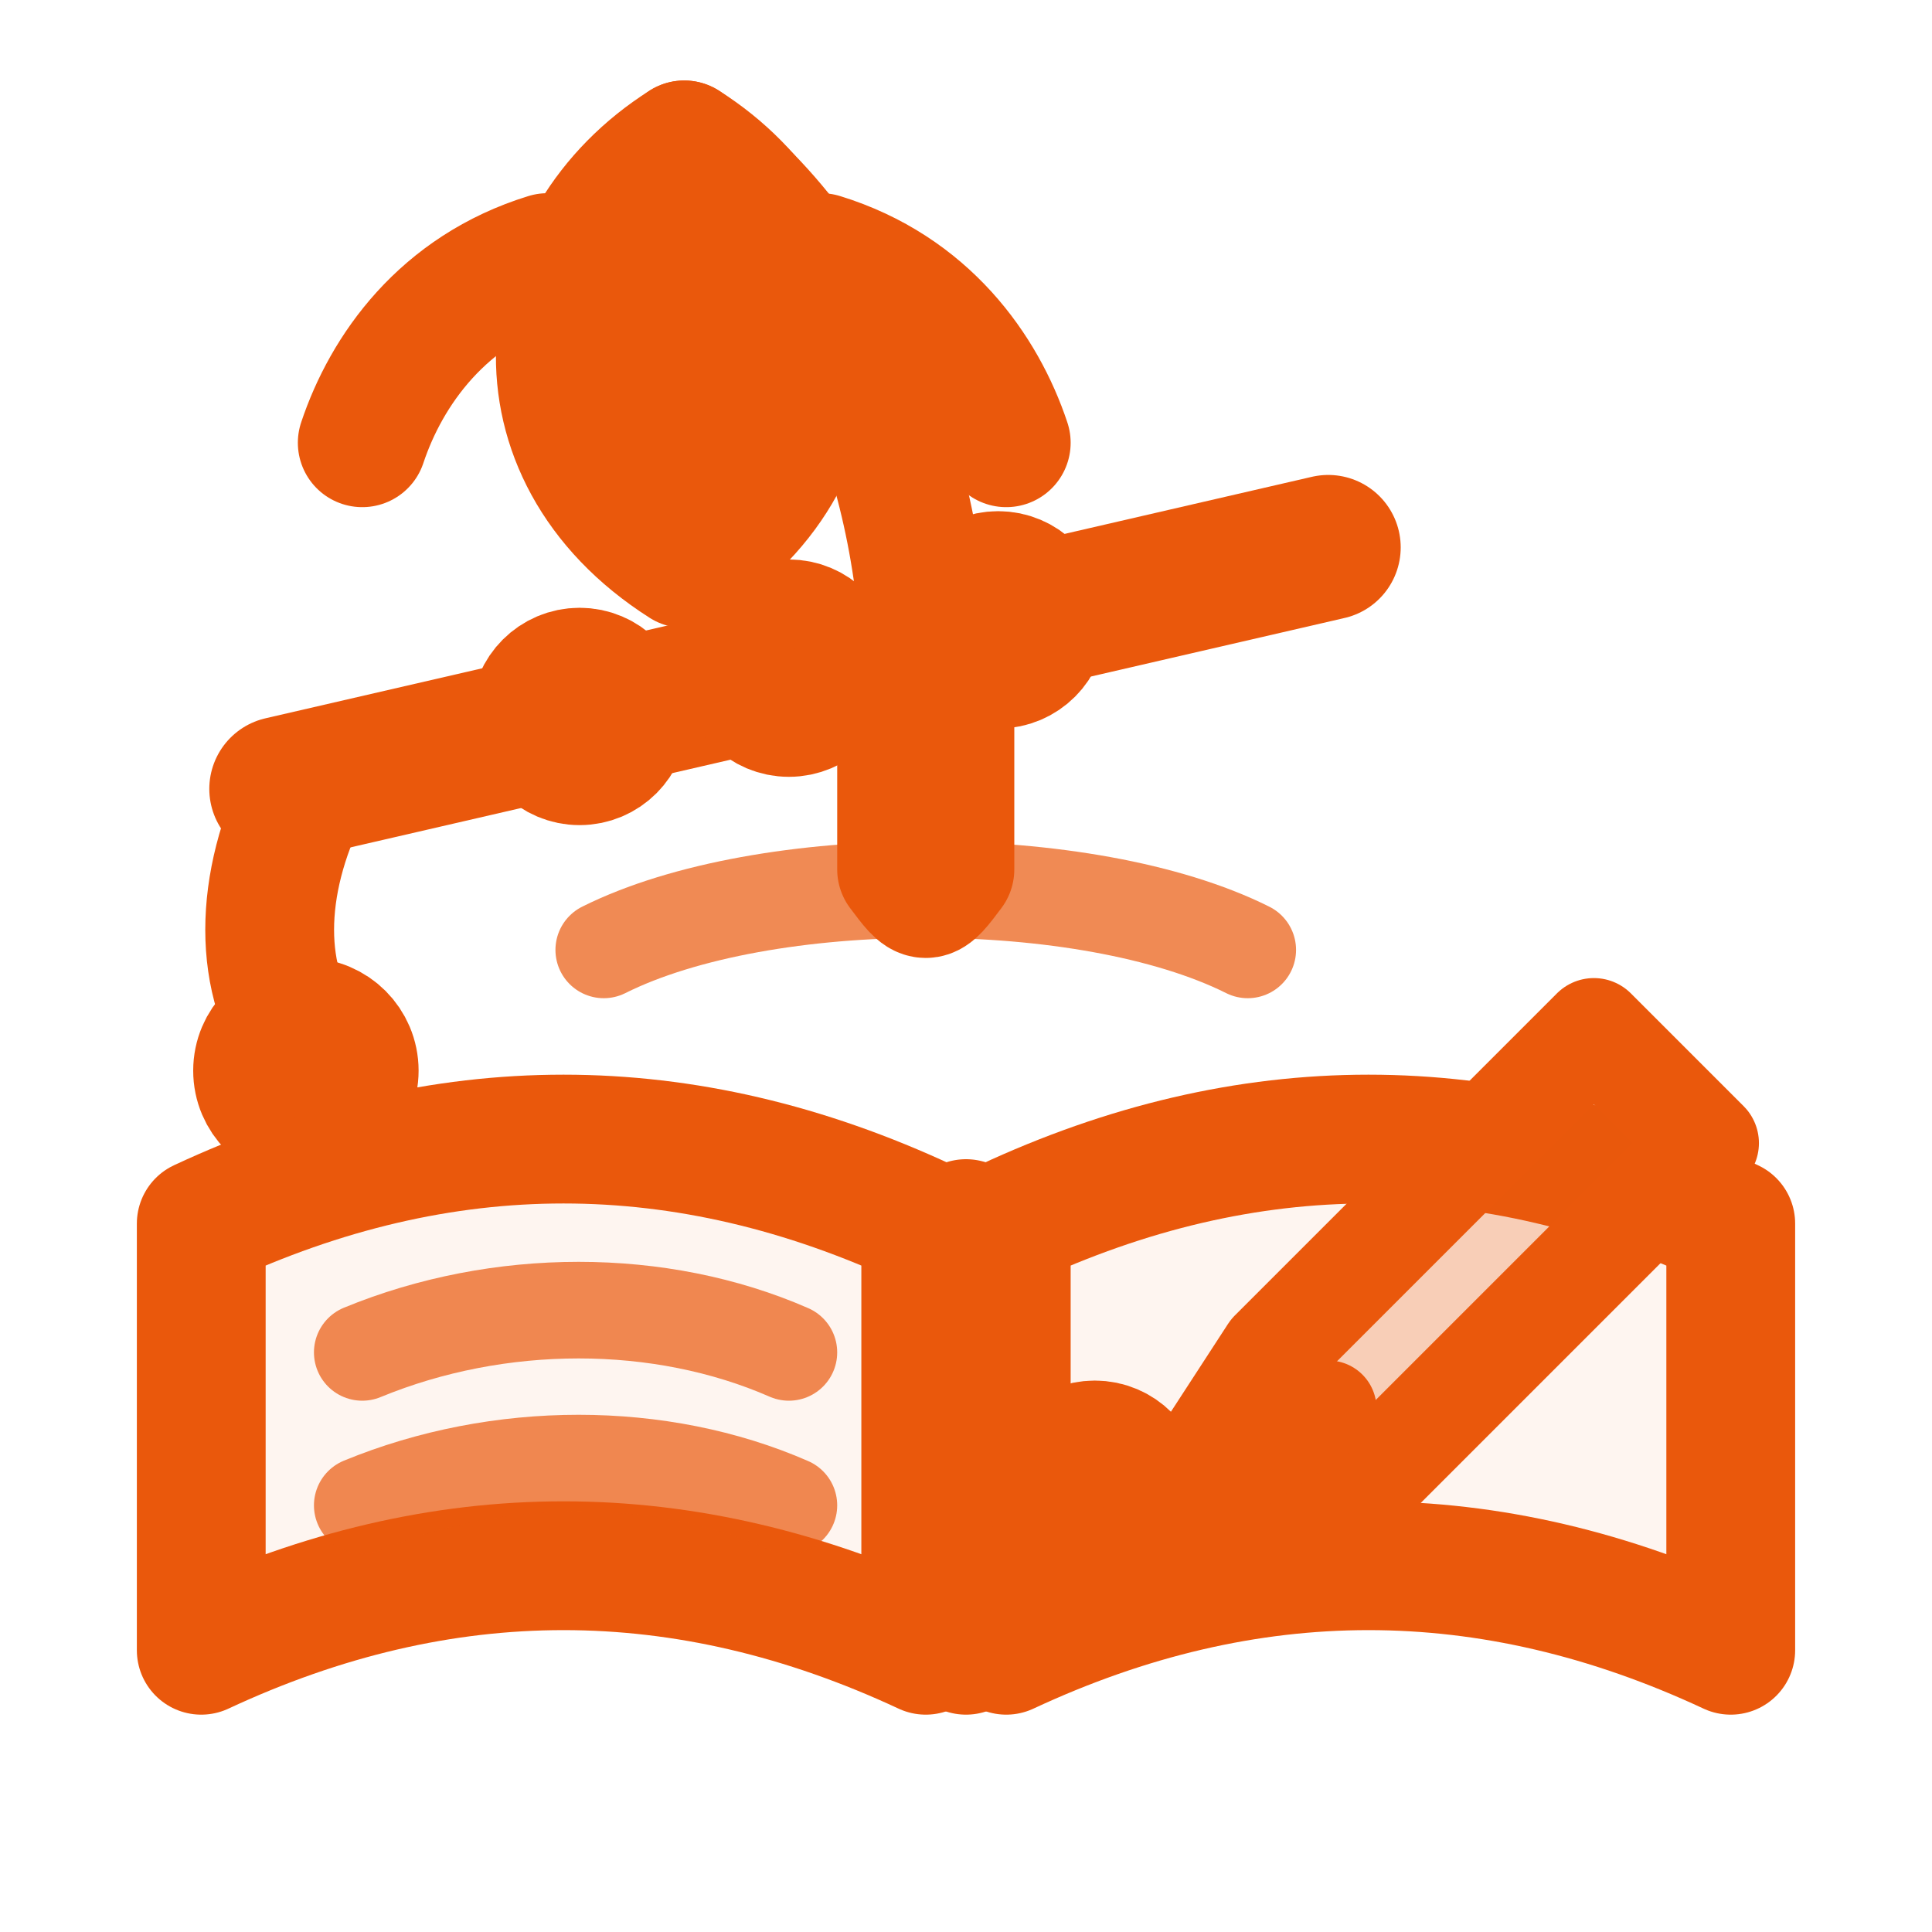
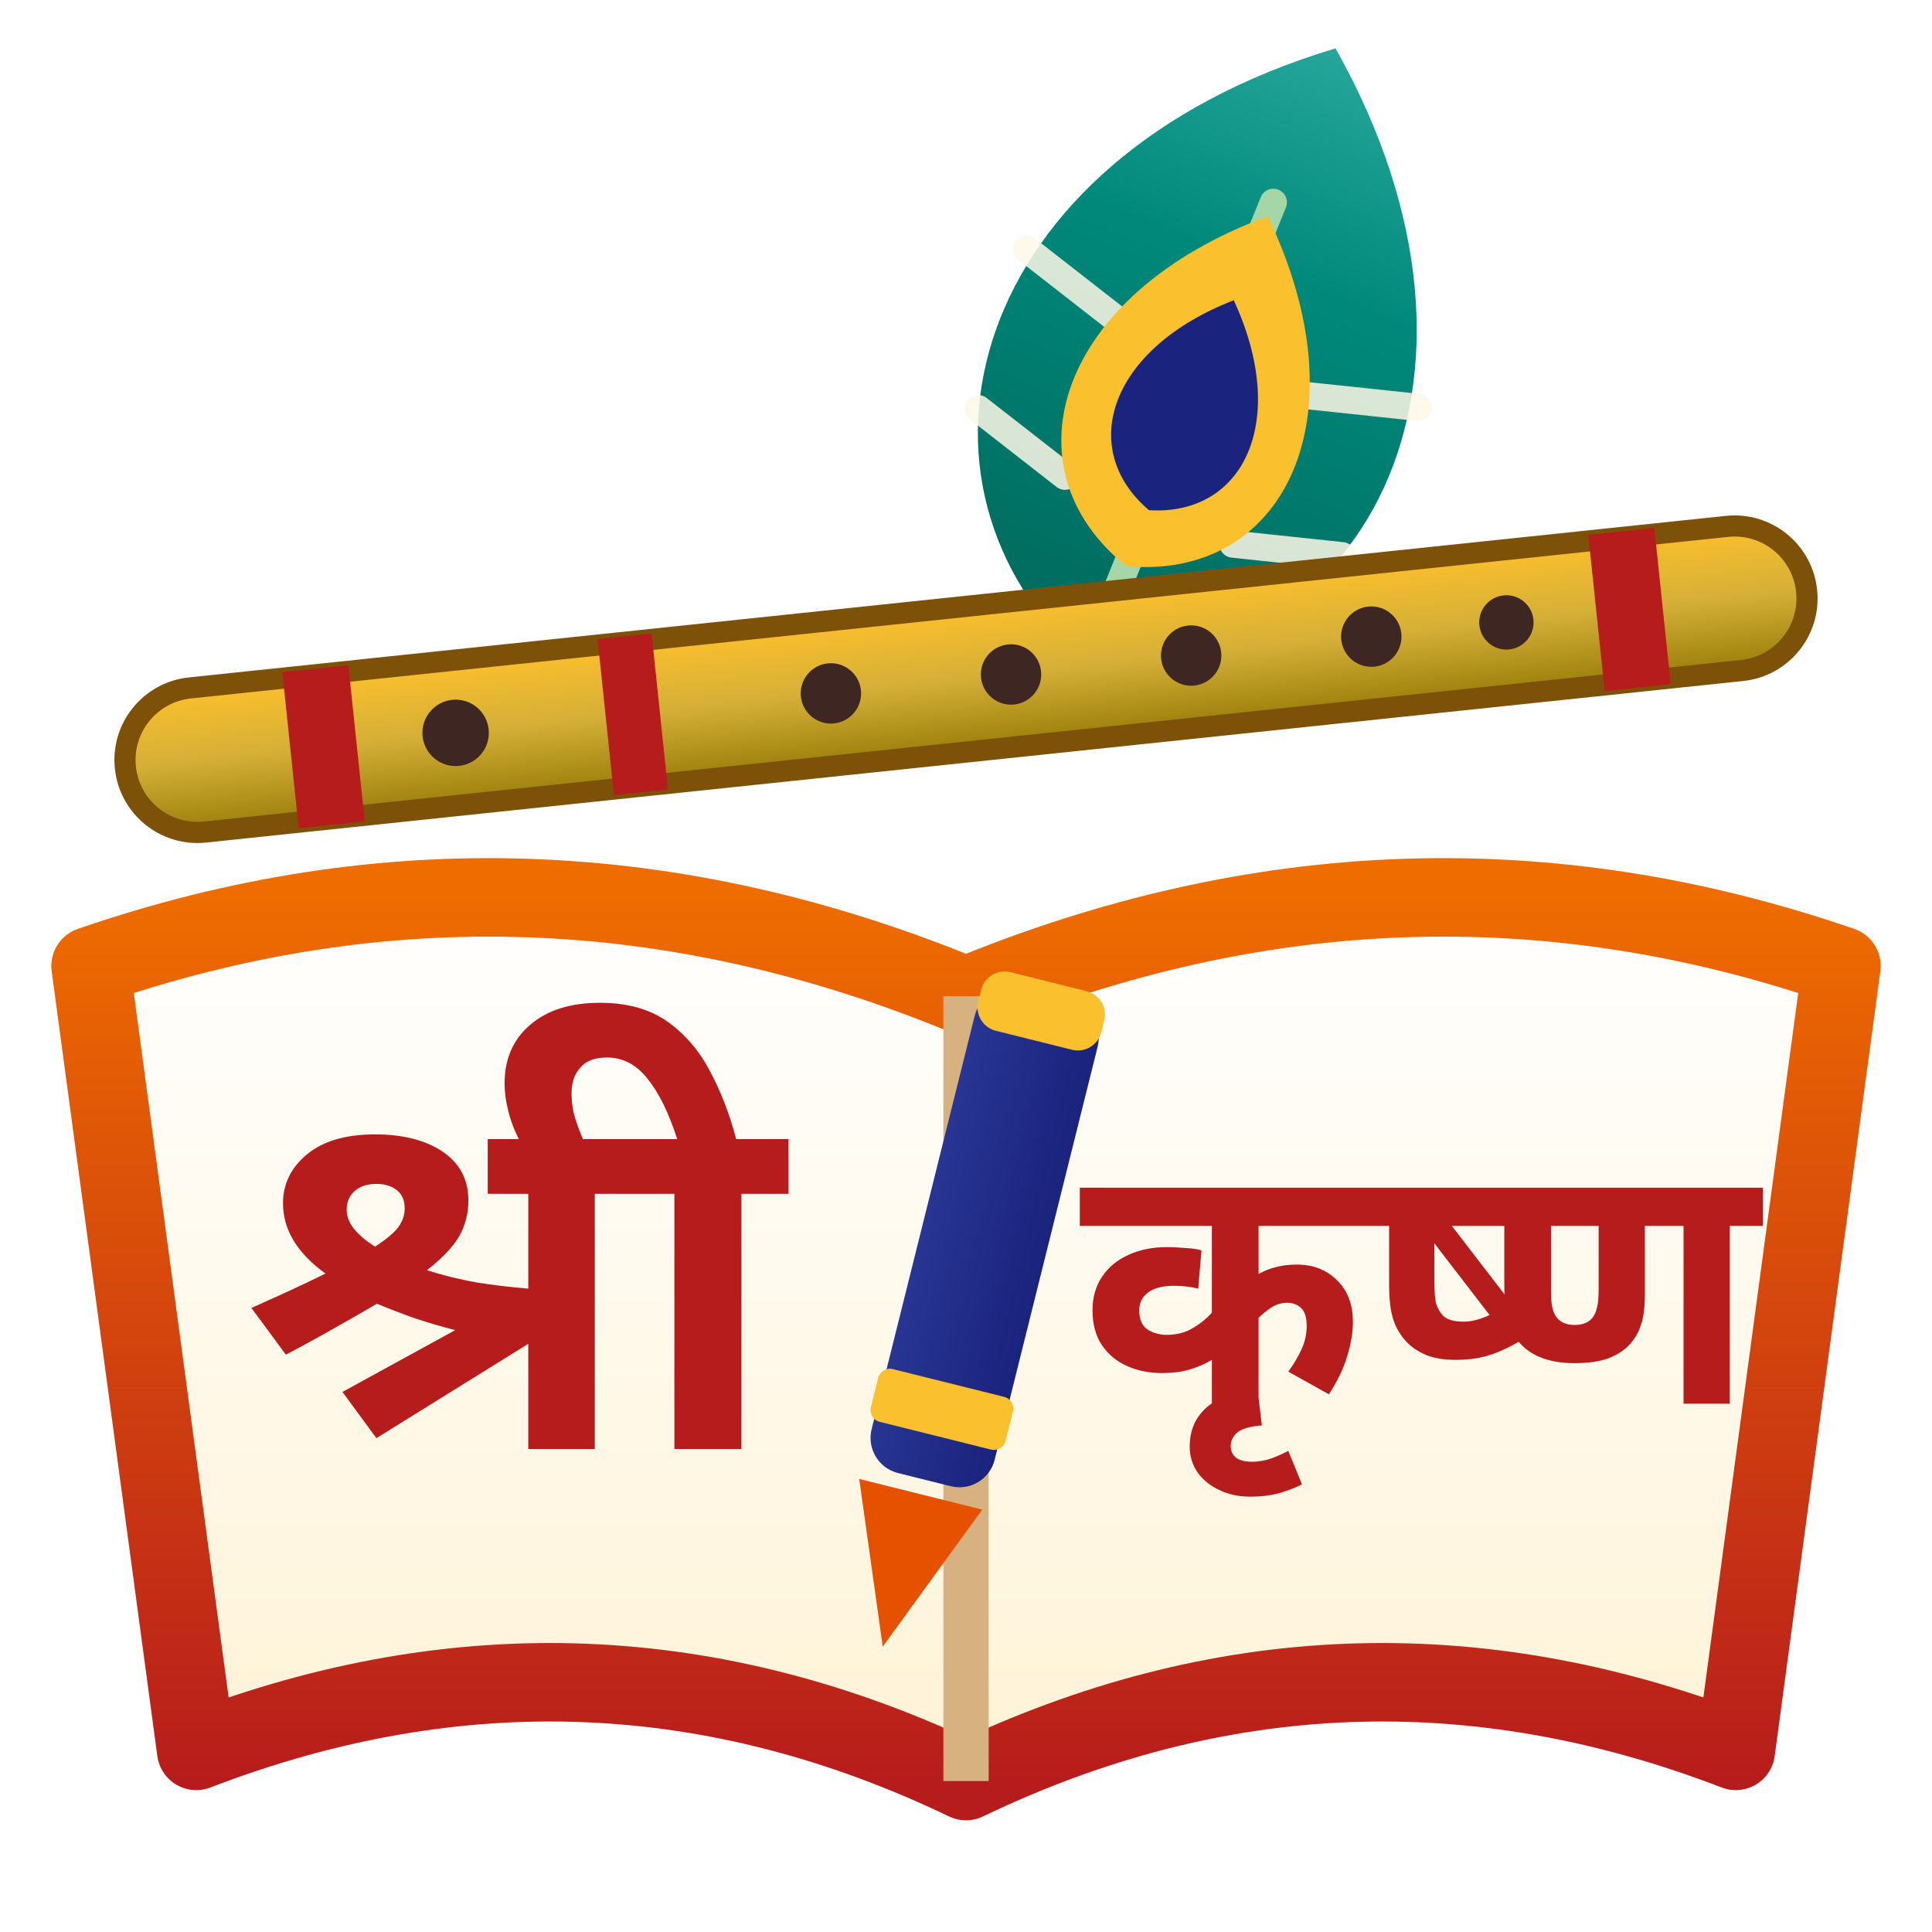
- <svg xmlns="http://www.w3.org/2000/svg" viewBox="0 0 24 24" width="24" height="24" fill="none" stroke="#ea580c" stroke-width="1.6" stroke-linecap="round" stroke-linejoin="round" role="img" aria-label="Krishna Mantra Yajna">
-   <path d="M11.5 8.5C11.5 6 10.5 3.2 8.5 1.8" />
-   <path d="M8.5 1.8C6.6 3 6.3 5.6 8.5 7C10.7 5.6 10.4 3 8.5 1.8Z" fill="#ea580c" fill-opacity="0.15" />
-   <circle cx="8.5" cy="4.5" r="1.1" fill="#ea580c" />
-   <path d="M6.8 3.2C5.5 3.6 4.8 4.6 4.5 5.5" />
-   <path d="M10.2 3.2C11.5 3.6 12.2 4.6 12.5 5.5" />
-   <path d="M3.5 9.8L16.5 6.8" stroke-width="1.8" />
-   <circle cx="7.2" cy="8.9" r="0.55" fill="#ea580c" />
-   <circle cx="9.8" cy="8.3" r="0.55" fill="#ea580c" />
-   <circle cx="12.4" cy="7.7" r="0.55" fill="#ea580c" />
-   <path d="M3.8 9.8C3.2 11 3.2 12.2 3.8 13" />
-   <circle cx="3.8" cy="13.3" r="0.6" fill="#ea580c" />
-   <path d="M7.5 11.8C9.5 10.8 13.5 10.8 15.5 11.8" stroke-width="1.2" opacity="0.7" />
-   <path d="M11.2 8.8V10.8C11.5 11.2 11.5 11.2 11.8 10.8V8.8" strokeWidth="1.1" />
-   <path d="M2.5 15.2C5.5 13.8 8.5 13.8 11.5 15.2V20.5C8.5 19.1 5.5 19.1 2.5 20.5V15.2Z" fill="#ea580c" fill-opacity="0.06" />
-   <path d="M12.5 15.2C15.5 13.8 18.5 13.8 21.5 15.2V20.5C18.5 19.1 15.5 19.1 12.5 20.5V15.2Z" fill="#ea580c" fill-opacity="0.06" />
-   <path d="M12 15.2V20.5" />
-   <path d="M4.5 16.8C6.2 16.1 8.2 16.1 9.8 16.8" stroke-width="1.2" opacity="0.7" />
-   <path d="M4.5 18.7C6.2 18 8.2 18 9.8 18.7" stroke-width="1.2" opacity="0.7" />
-   <path d="M14.5 18.8L15.8 16.8L19.8 12.8L21.2 14.2L17.2 18.2L14.5 18.8Z" fill="#ea580c" fill-opacity="0.25" stroke-width="1.3" />
-   <path d="M14.5 18.8L16.5 17.5" stroke-width="1.2" />
-   <circle cx="13.6" cy="18.5" r="0.55" fill="#ea580c" />
+ <svg xmlns="http://www.w3.org/2000/svg" viewBox="0 0 64 64" width="64" height="64" role="img" aria-label="Krishna Mantra Lekhana Yajna">
+   <defs>
+     <linearGradient id="lek_saffron" x1="0%" y1="0%" x2="0%" y2="100%">
+       <stop offset="0%" stop-color="#EF6C00" />
+       <stop offset="100%" stop-color="#B71C1C" />
+     </linearGradient>
+     <linearGradient id="lek_pageGrad" x1="0%" y1="0%" x2="0%" y2="100%">
+       <stop offset="0%" stop-color="#FFFFFF" />
+       <stop offset="100%" stop-color="#FFF3D6" />
+     </linearGradient>
+     <linearGradient id="lek_featherBody" x1="0%" y1="100%" x2="0%" y2="0%">
+       <stop offset="0%" stop-color="#00695C" />
+       <stop offset="65%" stop-color="#00897B" />
+       <stop offset="100%" stop-color="#26A69A" />
+     </linearGradient>
+     <linearGradient id="lek_fluteGrad" x1="0%" y1="0%" x2="0%" y2="100%">
+       <stop offset="0%" stop-color="#FBC02D" />
+       <stop offset="50%" stop-color="#D4AF37" />
+       <stop offset="100%" stop-color="#9A7D0A" />
+     </linearGradient>
+     <linearGradient id="lek_penBarrel" x1="0%" y1="0%" x2="100%" y2="0%">
+       <stop offset="0%" stop-color="#283593" />
+       <stop offset="100%" stop-color="#1A237E" />
+     </linearGradient>
+   </defs>
+   <g transform="translate(36, 22) rotate(22)">
+     <path d="M 0 0 C -8.5 -3 -10 -14 0 -22 C 10 -14 8.5 -3 0 0 Z" fill="url(#lek_featherBody)" />
+     <path d="M -6.5 -6.5 L -3 -5.5 M 6.5 -6.5 L 3 -5.5 M -7 -12 L -3.5 -11 M 7 -12 L 3.5 -11" stroke="#FFF8E7" stroke-width="0.9" stroke-linecap="round" opacity="0.85" />
+     <line x1="0" y1="0" x2="0" y2="-16.5" stroke="#A5D6A7" stroke-width="0.9" stroke-linecap="round" />
+     <path d="M 0 -3.5 C -5 -5 -5.5 -11 0 -16 C 5.5 -11 5 -5 0 -3.5 Z" fill="#FBC02D" />
+     <path d="M 0 -5.5 C -3 -6.5 -3.2 -10 0 -13 C 3.2 -10 3 -6.5 0 -5.5 Z" fill="#1A237E" />
+   </g>
+   <g transform="translate(32, 22.5) rotate(-6)">
+     <rect x="-28" y="-2.4" width="56" height="4.8" rx="2.4" fill="url(#lek_fluteGrad)" stroke="#7E5109" stroke-width="0.7" />
+     <rect x="-22.5" y="-2.6" width="2.2" height="5.2" fill="#B71C1C" />
+     <rect x="-12" y="-2.6" width="1.8" height="5.2" fill="#B71C1C" />
+     <rect x="21" y="-2.6" width="2.2" height="5.2" fill="#B71C1C" />
+     <circle cx="-17" cy="0" r="1.1" fill="#3E2723" />
+     <circle cx="-4.5" cy="0" r="1" fill="#3E2723" />
+     <circle cx="1.5" cy="0" r="1" fill="#3E2723" />
+     <circle cx="7.5" cy="0" r="1" fill="#3E2723" />
+     <circle cx="13.5" cy="0" r="1" fill="#3E2723" />
+     <circle cx="18" cy="0" r="0.9" fill="#3E2723" />
+   </g>
+   <path d="M 3 32 Q 17.5 27 32 33 Q 46.5 27 61 32 L 57.5 58 Q 44.5 53 32 59 Q 19.5 53 6.5 58 Z" fill="url(#lek_pageGrad)" stroke="url(#lek_saffron)" stroke-width="2.6" stroke-linejoin="round" />
+   <line x1="32" y1="33" x2="32" y2="59" stroke="#D7B180" stroke-width="1.5" />
+   <text x="17" y="48" text-anchor="middle" font-family="'Noto Sans Devanagari', 'Kohinoor Devanagari', 'Mangal', sans-serif" font-weight="800" font-size="16.5" fill="#B71C1C">श्री</text>
+   <text x="47" y="46.5" text-anchor="middle" font-family="'Noto Sans Devanagari', 'Kohinoor Devanagari', 'Mangal', sans-serif" font-weight="800" font-size="11.5" fill="#B71C1C">कृष्ण</text>
+   <g transform="translate(30.5, 49.5) rotate(14)">
+     <rect x="-2.1" y="-17" width="4.2" height="16.5" rx="1.2" fill="url(#lek_penBarrel)" />
+     <rect x="-2.1" y="-17.5" width="4.2" height="2" rx="0.8" fill="#FBC02D" />
+     <rect x="-2.3" y="-3.8" width="4.6" height="1.8" rx="0.4" fill="#FBC02D" />
+     <polygon points="-2.1,0 2.1,0 0,5.2" fill="#E65100" />
+   </g>
</svg>
